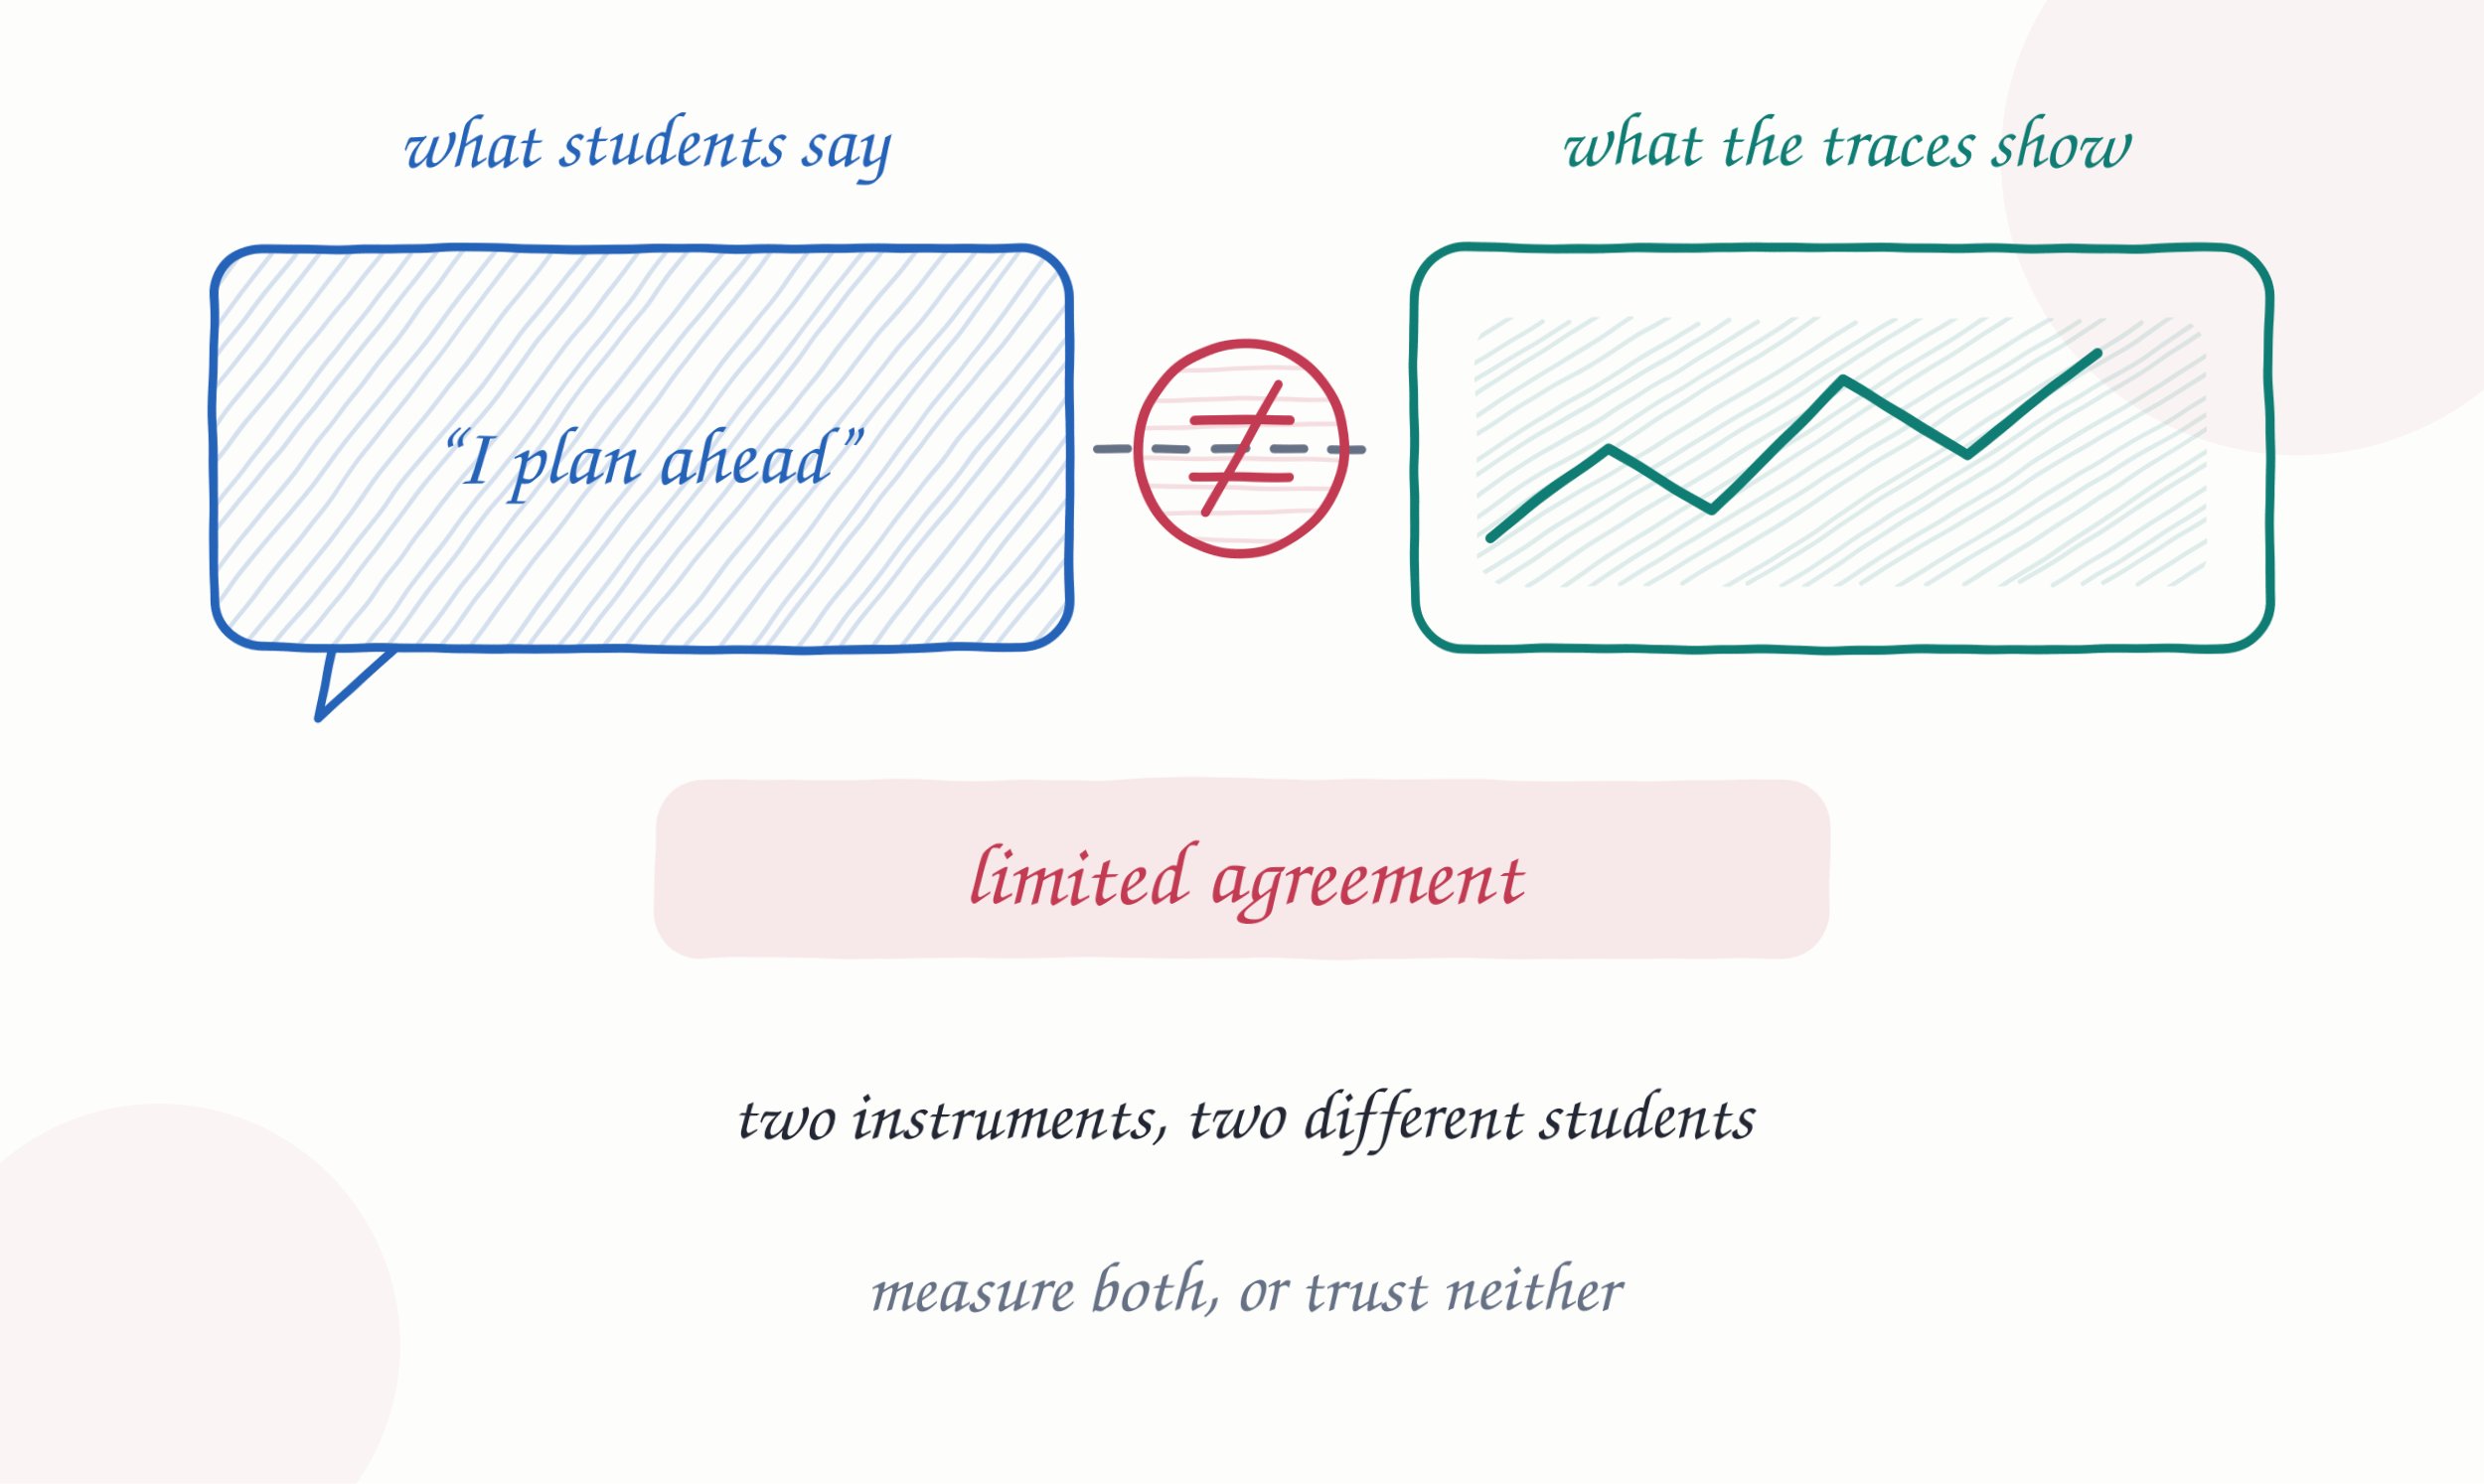
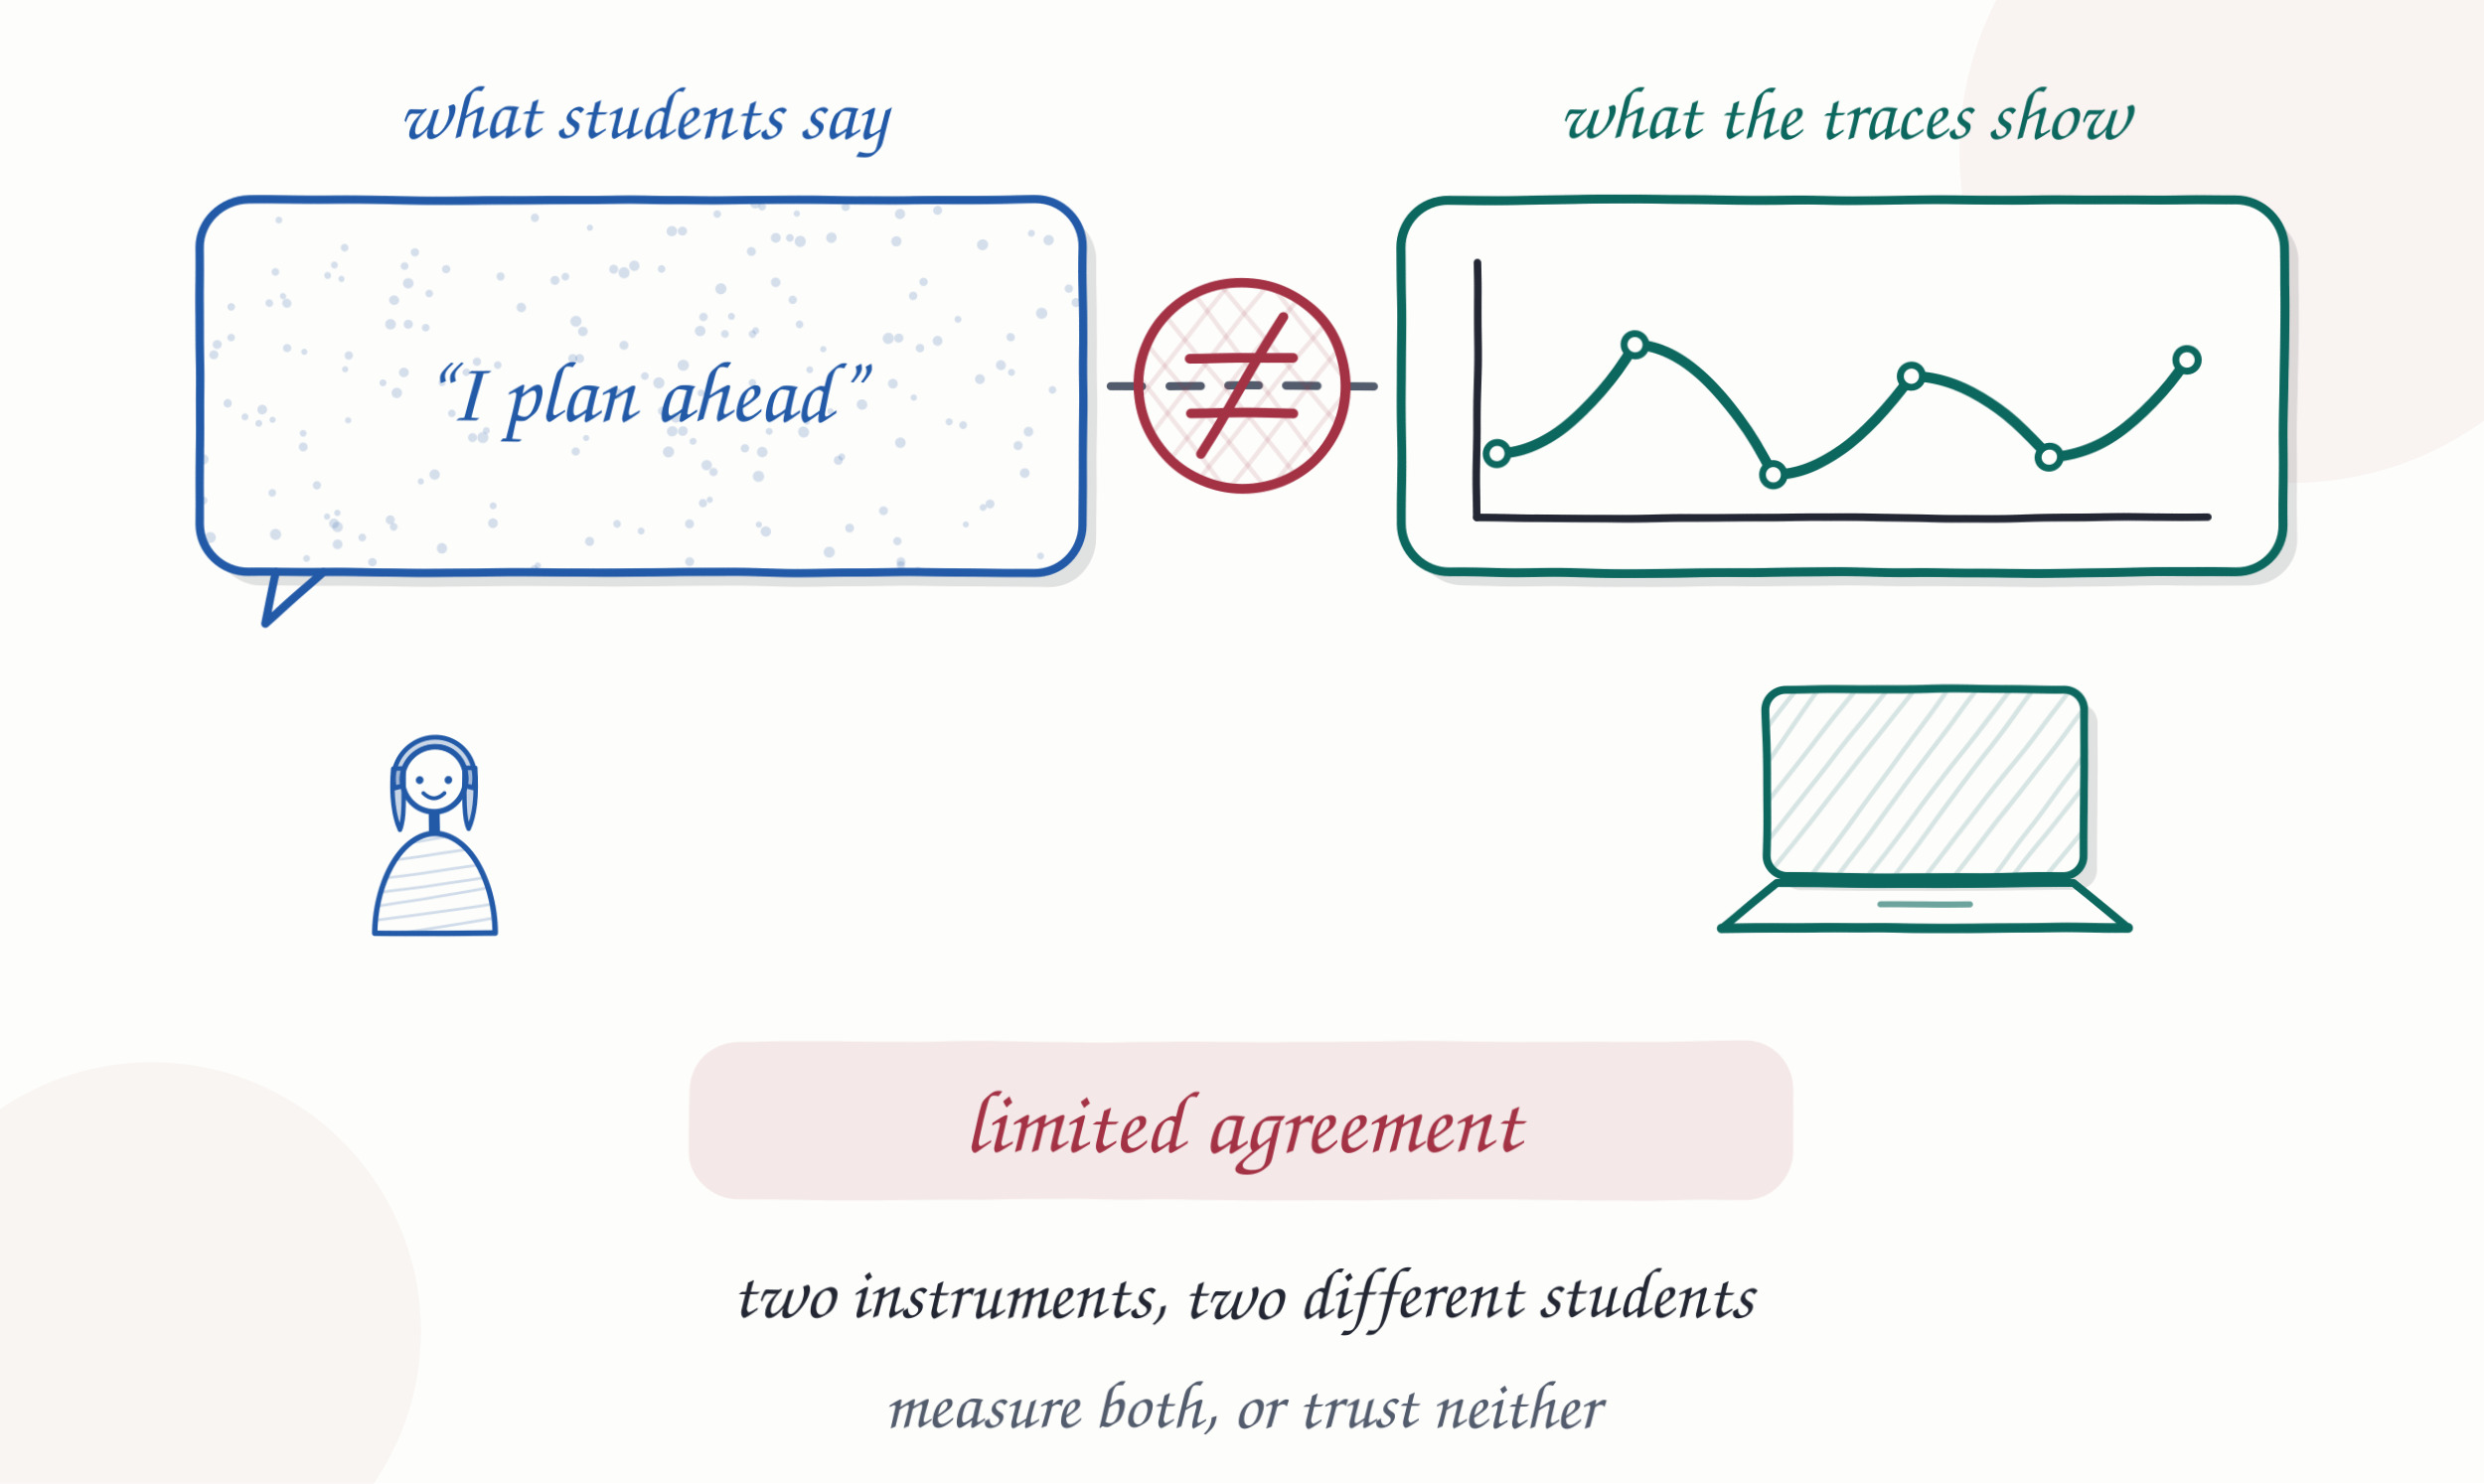
- <svg xmlns="http://www.w3.org/2000/svg" class="wb" viewBox="0 0 720 430" role="img" aria-label="Do self-reports and trace data agree about self-regulated learning?">
+ <svg xmlns="http://www.w3.org/2000/svg" class="wb" viewBox="0 0 720 430" role="img" aria-label="What students say about their own self-regulated learning and what their trace data shows agree only weakly.">
  <defs>
-     <filter id="r11" x="-10%" y="-10%" width="120%" height="120%">
-       <feTurbulence type="fractalNoise" baseFrequency="0.024" numOctaves="3" seed="11" result="n" />
-       <feDisplacementMap in="SourceGraphic" in2="n" scale="2.2" xChannelSelector="R" yChannelSelector="G" />
+     <filter id="rf171" x="-8%" y="-8%" width="116%" height="116%">
+       <feTurbulence type="fractalNoise" baseFrequency="0.018" numOctaves="3" seed="171" result="n" />
+       <feDisplacementMap in="SourceGraphic" in2="n" scale="1.4" xChannelSelector="R" yChannelSelector="G" />
    </filter>
-     <filter id="soft11" x="-20%" y="-20%" width="140%" height="140%">
-       <feGaussianBlur stdDeviation="5" />
-     </filter>
-     <marker id="ah11_667185" viewBox="0 0 12 12" refX="9" refY="6" markerWidth="6.5" markerHeight="6.5" orient="auto-start-reverse">
-       <path d="M1.5 1.5 L10 6 L1.5 10.5" fill="none" stroke="#667185" stroke-width="2" stroke-linecap="round" stroke-linejoin="round" />
-     </marker>
-     <marker id="ah11_232733" viewBox="0 0 12 12" refX="9" refY="6" markerWidth="6.5" markerHeight="6.5" orient="auto-start-reverse">
+     <marker id="ar171_232733" viewBox="0 0 12 12" refX="9" refY="6" markerWidth="6.5" markerHeight="6.5" orient="auto-start-reverse">
      <path d="M1.5 1.5 L10 6 L1.5 10.5" fill="none" stroke="#232733" stroke-width="2" stroke-linecap="round" stroke-linejoin="round" />
    </marker>
-     <marker id="ah11_2563b8" viewBox="0 0 12 12" refX="9" refY="6" markerWidth="6.5" markerHeight="6.5" orient="auto-start-reverse">
-       <path d="M1.5 1.5 L10 6 L1.5 10.5" fill="none" stroke="#2563b8" stroke-width="2" stroke-linecap="round" stroke-linejoin="round" />
-     </marker>
-     <marker id="ah11_6b4fbb" viewBox="0 0 12 12" refX="9" refY="6" markerWidth="6.5" markerHeight="6.5" orient="auto-start-reverse">
-       <path d="M1.5 1.5 L10 6 L1.5 10.5" fill="none" stroke="#6b4fbb" stroke-width="2" stroke-linecap="round" stroke-linejoin="round" />
-     </marker>
-     <marker id="ah11_1b8056" viewBox="0 0 12 12" refX="9" refY="6" markerWidth="6.5" markerHeight="6.5" orient="auto-start-reverse">
-       <path d="M1.5 1.5 L10 6 L1.5 10.5" fill="none" stroke="#1b8056" stroke-width="2" stroke-linecap="round" stroke-linejoin="round" />
-     </marker>
-     <marker id="ah11_0f7d73" viewBox="0 0 12 12" refX="9" refY="6" markerWidth="6.5" markerHeight="6.5" orient="auto-start-reverse">
-       <path d="M1.5 1.5 L10 6 L1.5 10.5" fill="none" stroke="#0f7d73" stroke-width="2" stroke-linecap="round" stroke-linejoin="round" />
-     </marker>
-     <marker id="ah11_c23b52" viewBox="0 0 12 12" refX="9" refY="6" markerWidth="6.5" markerHeight="6.5" orient="auto-start-reverse">
-       <path d="M1.5 1.5 L10 6 L1.5 10.5" fill="none" stroke="#c23b52" stroke-width="2" stroke-linecap="round" stroke-linejoin="round" />
-     </marker>
-     <marker id="ah11_946915" viewBox="0 0 12 12" refX="9" refY="6" markerWidth="6.5" markerHeight="6.5" orient="auto-start-reverse">
-       <path d="M1.5 1.5 L10 6 L1.5 10.5" fill="none" stroke="#946915" stroke-width="2" stroke-linecap="round" stroke-linejoin="round" />
+     <marker id="ar171_6349ae" viewBox="0 0 12 12" refX="9" refY="6" markerWidth="6.5" markerHeight="6.5" orient="auto-start-reverse">
+       <path d="M1.5 1.5 L10 6 L1.5 10.5" fill="none" stroke="#6349ae" stroke-width="2" stroke-linecap="round" stroke-linejoin="round" />
+     </marker>
+     <marker id="ar171_225aa8" viewBox="0 0 12 12" refX="9" refY="6" markerWidth="6.5" markerHeight="6.5" orient="auto-start-reverse">
+       <path d="M1.5 1.5 L10 6 L1.5 10.5" fill="none" stroke="#225aa8" stroke-width="2" stroke-linecap="round" stroke-linejoin="round" />
+     </marker>
+     <marker id="ar171_0c675e" viewBox="0 0 12 12" refX="9" refY="6" markerWidth="6.5" markerHeight="6.5" orient="auto-start-reverse">
+       <path d="M1.5 1.5 L10 6 L1.5 10.5" fill="none" stroke="#0c675e" stroke-width="2" stroke-linecap="round" stroke-linejoin="round" />
+     </marker>
+     <marker id="ar171_166846" viewBox="0 0 12 12" refX="9" refY="6" markerWidth="6.5" markerHeight="6.5" orient="auto-start-reverse">
+       <path d="M1.5 1.5 L10 6 L1.5 10.5" fill="none" stroke="#166846" stroke-width="2" stroke-linecap="round" stroke-linejoin="round" />
+     </marker>
+     <marker id="ar171_785511" viewBox="0 0 12 12" refX="9" refY="6" markerWidth="6.5" markerHeight="6.5" orient="auto-start-reverse">
+       <path d="M1.5 1.5 L10 6 L1.5 10.5" fill="none" stroke="#785511" stroke-width="2" stroke-linecap="round" stroke-linejoin="round" />
+     </marker>
+     <marker id="ar171_a43245" viewBox="0 0 12 12" refX="9" refY="6" markerWidth="6.5" markerHeight="6.5" orient="auto-start-reverse">
+       <path d="M1.5 1.5 L10 6 L1.5 10.5" fill="none" stroke="#a43245" stroke-width="2" stroke-linecap="round" stroke-linejoin="round" />
+     </marker>
+     <marker id="ar171_535c6d" viewBox="0 0 12 12" refX="9" refY="6" markerWidth="6.5" markerHeight="6.5" orient="auto-start-reverse">
+       <path d="M1.5 1.5 L10 6 L1.5 10.5" fill="none" stroke="#535c6d" stroke-width="2" stroke-linecap="round" stroke-linejoin="round" />
    </marker>
  </defs>
  <rect width="720" height="430" fill="#fdfdfb" />
-   <circle cx="666" cy="46" r="86" fill="#c23b52" fill-opacity="0.05" />
-   <circle cx="46" cy="390" r="70" fill="#c23b52" fill-opacity="0.04" />
-   <g filter="url(#r11)">
-     <text x="186" y="48" text-anchor="middle" font-family="'Caveat','Bradley Hand',cursive" font-size="22" font-weight="600" fill="#2563b8">what students say</text>
-     <text x="534" y="48" text-anchor="middle" font-family="'Caveat','Bradley Hand',cursive" font-size="22" font-weight="600" fill="#0f7d73">what the traces show</text>
-     <clipPath id="c11_62_72">
-       <rect x="62" y="72" width="248" height="116" rx="14" />
+   <circle cx="664" cy="44" r="96" fill="#a43245" fill-opacity="0.05" />
+   <circle cx="44" cy="386" r="78" fill="#a43245" fill-opacity="0.04" />
+   <g filter="url(#rf171)">
+     <text x="186" y="40" text-anchor="middle" font-family="'Caveat','Bradley Hand',cursive" font-size="22" font-weight="600" fill="#225aa8">what students say</text>
+     <text x="534" y="40" text-anchor="middle" font-family="'Caveat','Bradley Hand',cursive" font-size="22" font-weight="600" fill="#0c675e">what the traces show</text>
+     <rect x="62" y="62" width="256" height="108" rx="14" fill="#232733" fill-opacity="0.13" />
+     <rect x="58" y="58" width="256" height="108" rx="14" fill="#fdfdfb" />
+     <clipPath id="st171_171_58_58">
+       <rect x="58" y="58" width="256" height="108" rx="14" />
    </clipPath>
-     <g clip-path="url(#c11_62_72)" stroke="#2563b8" stroke-width="1.3" stroke-opacity="0.18" stroke-linecap="round">
-       <path d="M-30.1 187.2 L63.2 71.7" fill="none" />
-       <path d="M-18.0 188.9 L72.0 71.3" fill="none" />
-       <path d="M-10.1 188.6 L79.2 73.2" fill="none" />
-       <path d="M-4.5 188.6 L85.9 73.6" fill="none" />
-       <path d="M4.1 189.3 L94.5 70.8" fill="none" />
-       <path d="M14.0 187.9 L101.9 72.3" fill="none" />
-       <path d="M20.8 186.6 L112.0 71.7" fill="none" />
-       <path d="M30.6 188.2 L119.1 73.6" fill="none" />
-       <path d="M35.6 188.3 L127.1 72.6" fill="none" />
-       <path d="M46.5 187.2 L134.2 73.1" fill="none" />
-       <path d="M51.8 189.3 L144.6 71.8" fill="none" />
-       <path d="M62.7 187.6 L152.0 70.6" fill="none" />
-       <path d="M71.2 187.5 L160.0 73.5" fill="none" />
-       <path d="M78.2 188.4 L170.7 72.2" fill="none" />
-       <path d="M85.7 188.3 L177.3 71.7" fill="none" />
-       <path d="M95.7 187.7 L186.5 71.5" fill="none" />
-       <path d="M105.0 188.1 L195.4 70.7" fill="none" />
-       <path d="M110.1 189.5 L201.2 70.7" fill="none" />
-       <path d="M120.0 187.5 L210.2 72.1" fill="none" />
-       <path d="M126.7 187.9 L217.7 72.7" fill="none" />
-       <path d="M136.2 187.2 L224.1 71.9" fill="none" />
-       <path d="M145.4 189.4 L234.0 73.2" fill="none" />
-       <path d="M152.9 186.9 L242.7 71.2" fill="none" />
-       <path d="M161.5 187.7 L251.3 71.3" fill="none" />
-       <path d="M166.9 187.9 L256.7 71.0" fill="none" />
-       <path d="M173.3 189.1 L264.8 73.0" fill="none" />
-       <path d="M181.5 187.1 L274.6 72.0" fill="none" />
-       <path d="M191.2 188.2 L282.0 73.4" fill="none" />
-       <path d="M198.6 187.6 L291.6 72.4" fill="none" />
-       <path d="M208.8 187.5 L297.2 70.8" fill="none" />
-       <path d="M217.0 188.8 L306.1 70.5" fill="none" />
-       <path d="M222.7 186.6 L312.9 71.0" fill="none" />
-       <path d="M231.2 187.3 L322.2 71.9" fill="none" />
-       <path d="M239.0 186.9 L329.7 72.0" fill="none" />
-       <path d="M243.9 186.7 L335.0 72.7" fill="none" />
-       <path d="M252.8 187.3 L343.3 71.9" fill="none" />
-       <path d="M260.4 188.5 L351.2 73.0" fill="none" />
-       <path d="M267.0 188.8 L356.2 71.8" fill="none" />
-       <path d="M275.2 186.7 L366.4 73.2" fill="none" />
-       <path d="M282.3 188.8 L373.3 72.1" fill="none" />
-       <path d="M288.2 188.4 L381.4 70.4" fill="none" />
-       <path d="M299.5 187.4 L388.6 71.9" fill="none" />
-       <path d="M306.1 189.1 L396.7 70.6" fill="none" />
-       <path d="M312.3 189.0 L402.0 71.8" fill="none" />
-       <path d="M322.1 189.2 L412.4 70.7" fill="none" />
-       <path d="M331.1 187.0 L418.9 72.1" fill="none" />
-       <path d="M338.1 188.1 L427.6 71.2" fill="none" />
-       <path d="M346.1 189.0 L435.2 72.1" fill="none" />
-       <path d="M351.8 189.3 L441.5 72.6" fill="none" />
-       <path d="M360.0 188.1 L449.7 72.9" fill="none" />
-       <path d="M370.6 187.3 L461.4 73.2" fill="none" />
-       <path d="M376.9 186.5 L468.9 72.5" fill="none" />
-       <path d="M384.2 188.0 L474.4 73.2" fill="none" />
-       <path d="M392.4 188.7 L483.8 71.1" fill="none" />
-       <path d="M399.7 187.9 L490.6 72.3" fill="none" />
+     <g clip-path="url(#st171_171_58_58)" fill="#225aa8" fill-opacity="0.18">
+       <circle cx="310" cy="84" r="1.2" />
+       <circle cx="272" cy="61" r="1.3" />
+       <circle cx="222" cy="154" r="1.5" />
+       <circle cx="123" cy="95" r="1.1" />
+       <circle cx="212" cy="92" r="1.0" />
+       <circle cx="126" cy="138" r="1.5" />
+       <circle cx="239" cy="166" r="1.0" />
+       <circle cx="171" cy="66" r="0.9" />
+       <circle cx="221" cy="60" r="1.1" />
+       <circle cx="78" cy="88" r="1.1" />
+       <circle cx="95" cy="80" r="1.0" />
+       <circle cx="244" cy="132" r="1.0" />
+       <circle cx="75" cy="123" r="1.0" />
+       <circle cx="192" cy="119" r="1.2" />
+       <circle cx="80" cy="79" r="1.1" />
+       <circle cx="210" cy="97" r="1.1" />
+       <circle cx="76" cy="119" r="1.4" />
+       <circle cx="275" cy="122" r="1.0" />
+       <circle cx="88" cy="130" r="1.3" />
+       <circle cx="203" cy="114" r="1.0" />
+       <circle cx="285" cy="71" r="1.6" />
+       <circle cx="220" cy="138" r="1.6" />
+       <circle cx="198" cy="106" r="1.6" />
+       <circle cx="204" cy="146" r="1.2" />
+       <circle cx="218" cy="73" r="1.3" />
+       <circle cx="181" cy="100" r="1.3" />
+       <circle cx="200" cy="163" r="1.3" />
+       <circle cx="101" cy="103" r="1.2" />
+       <circle cx="82" cy="86" r="0.9" />
+       <circle cx="140" cy="127" r="1.6" />
+       <circle cx="170" cy="127" r="0.9" />
+       <circle cx="305" cy="113" r="1.1" />
+       <circle cx="67" cy="98" r="1.1" />
+       <circle cx="81" cy="64" r="1.0" />
+       <circle cx="218" cy="111" r="1.1" />
+       <circle cx="137" cy="127" r="1.3" />
+       <circle cx="218" cy="97" r="1.1" />
+       <circle cx="268" cy="82" r="1.2" />
+       <circle cx="169" cy="96" r="1.4" />
+       <circle cx="80" cy="155" r="1.6" />
+       <circle cx="260" cy="157" r="1.2" />
+       <circle cx="234" cy="122" r="0.9" />
+       <circle cx="141" cy="125" r="1.0" />
+       <circle cx="203" cy="96" r="1.5" />
+       <circle cx="260" cy="70" r="1.5" />
+       <circle cx="187" cy="109" r="1.1" />
+       <circle cx="100" cy="107" r="0.9" />
+       <circle cx="299" cy="68" r="1.0" />
+       <circle cx="232" cy="94" r="1.1" />
+       <circle cx="192" cy="78" r="1.1" />
+       <circle cx="98" cy="149" r="0.9" />
+       <circle cx="59" cy="133" r="1.5" />
+       <circle cx="279" cy="123" r="1.1" />
+       <circle cx="293" cy="98" r="1.2" />
+       <circle cx="241" cy="69" r="1.5" />
+       <circle cx="250" cy="117" r="1.5" />
+       <circle cx="196" cy="121" r="1.5" />
+       <circle cx="118" cy="94" r="1.3" />
+       <circle cx="138" cy="105" r="1.2" />
+       <circle cx="167" cy="131" r="1.2" />
+       <circle cx="261" cy="128" r="1.5" />
+       <circle cx="178" cy="78" r="1.3" />
+       <circle cx="79" cy="122" r="0.9" />
+       <circle cx="313" cy="159" r="1.6" />
+       <circle cx="219" cy="96" r="1.0" />
+       <circle cx="100" cy="72" r="1.1" />
+       <circle cx="304" cy="70" r="1.5" />
+       <circle cx="89" cy="162" r="1.0" />
+       <circle cx="287" cy="146" r="1.3" />
+       <circle cx="151" cy="89" r="1.4" />
+       <circle cx="246" cy="153" r="1.3" />
+       <circle cx="117" cy="108" r="1.4" />
+       <circle cx="83" cy="88" r="1.3" />
+       <circle cx="284" cy="110" r="1.4" />
+       <circle cx="122" cy="140" r="0.9" />
+       <circle cx="99" cy="81" r="0.9" />
+       <circle cx="131" cy="120" r="1.1" />
+       <circle cx="88" cy="126" r="1.0" />
+       <circle cx="207" cy="137" r="1.2" />
+       <circle cx="67" cy="89" r="1.1" />
+       <circle cx="220" cy="152" r="0.9" />
+       <circle cx="272" cy="99" r="1.4" />
+       <circle cx="205" cy="135" r="1.5" />
+       <circle cx="114" cy="87" r="1.4" />
+       <circle cx="184" cy="77" r="1.5" />
+       <circle cx="243" cy="133" r="1.3" />
+       <circle cx="186" cy="154" r="1.0" />
+       <circle cx="200" cy="152" r="1.3" />
+       <circle cx="83" cy="101" r="1.2" />
+       <circle cx="191" cy="111" r="1.6" />
+       <circle cx="297" cy="137" r="1.4" />
+       <circle cx="267" cy="101" r="1.2" />
+       <circle cx="204" cy="92" r="1.2" />
+       <circle cx="61" cy="156" r="1.6" />
+       <circle cx="258" cy="98" r="1.6" />
+       <circle cx="265" cy="115" r="0.9" />
+       <circle cx="290" cy="106" r="1.4" />
+       <circle cx="63" cy="100" r="1.3" />
+       <circle cx="256" cy="148" r="1.3" />
+       <circle cx="164" cy="80" r="1.1" />
+       <circle cx="295" cy="129" r="1.3" />
+       <circle cx="92" cy="141" r="1.2" />
+       <circle cx="241" cy="119" r="0.9" />
+       <circle cx="232" cy="70" r="1.6" />
+       <circle cx="223" cy="125" r="1.0" />
+       <circle cx="129" cy="78" r="1.2" />
+       <circle cx="111" cy="111" r="1.0" />
+       <circle cx="195" cy="125" r="1.5" />
+       <circle cx="280" cy="152" r="0.9" />
+       <circle cx="231" cy="62" r="0.9" />
+       <circle cx="135" cy="108" r="1.1" />
+       <circle cx="265" cy="86" r="1.2" />
+       <circle cx="113" cy="94" r="1.5" />
+       <circle cx="233" cy="125" r="1.6" />
+       <circle cx="266" cy="166" r="1.5" />
+       <circle cx="143" cy="152" r="1.4" />
+       <circle cx="201" cy="128" r="1.0" />
+       <circle cx="117" cy="77" r="1.1" />
+       <circle cx="144" cy="106" r="1.1" />
+       <circle cx="166" cy="104" r="1.3" />
+       <circle cx="198" cy="125" r="1.4" />
+       <circle cx="208" cy="62" r="1.1" />
+       <circle cx="156" cy="164" r="0.9" />
+       <circle cx="261" cy="164" r="1.2" />
+       <circle cx="171" cy="157" r="1.3" />
+       <circle cx="168" cy="104" r="1.3" />
+       <circle cx="278" cy="93" r="1.0" />
+       <circle cx="66" cy="117" r="1.2" />
+       <circle cx="221" cy="131" r="1.5" />
+       <circle cx="143" cy="147" r="1.0" />
+       <circle cx="115" cy="114" r="1.5" />
+       <circle cx="261" cy="98" r="1.3" />
+       <circle cx="179" cy="152" r="1.1" />
+       <circle cx="298" cy="125" r="1.4" />
+       <circle cx="161" cy="81" r="1.3" />
+       <circle cx="240" cy="160" r="1.6" />
+       <circle cx="145" cy="80" r="1.2" />
+       <circle cx="230" cy="87" r="1.2" />
+       <circle cx="209" cy="84" r="1.6" />
+       <circle cx="219" cy="59" r="1.5" />
+       <circle cx="181" cy="79" r="1.6" />
+       <circle cx="113" cy="151" r="1.3" />
+       <circle cx="206" cy="145" r="0.9" />
+       <circle cx="198" cy="67" r="1.3" />
+       <circle cx="101" cy="122" r="0.9" />
+       <circle cx="105" cy="156" r="1.1" />
+       <circle cx="98" cy="158" r="1.4" />
+       <circle cx="179" cy="114" r="1.5" />
+       <circle cx="293" cy="108" r="1.0" />
+       <circle cx="261" cy="163" r="1.3" />
+       <circle cx="225" cy="69" r="1.4" />
+       <circle cx="62" cy="103" r="1.3" />
+       <circle cx="97" cy="77" r="1.0" />
+       <circle cx="155" cy="63" r="1.2" />
+       <circle cx="302" cy="91" r="1.6" />
+       <circle cx="285" cy="147" r="1.0" />
+       <circle cx="167" cy="93" r="1.6" />
+       <circle cx="108" cy="163" r="1.2" />
+       <circle cx="245" cy="60" r="1.2" />
+       <circle cx="302" cy="161" r="1.0" />
+       <circle cx="124" cy="85" r="1.1" />
+       <circle cx="120" cy="73" r="1.2" />
+       <circle cx="59" cy="145" r="1.2" />
+       <circle cx="95" cy="150" r="0.9" />
+       <circle cx="235" cy="107" r="1.0" />
+       <circle cx="229" cy="69" r="1.1" />
+       <circle cx="114" cy="153" r="1.1" />
+       <circle cx="128" cy="111" r="1.0" />
+       <circle cx="225" cy="82" r="1.4" />
+       <circle cx="118" cy="82" r="1.5" />
+       <circle cx="79" cy="143" r="1.1" />
+       <circle cx="194" cy="131" r="1.6" />
+       <circle cx="239" cy="101" r="0.9" />
+       <circle cx="88" cy="102" r="0.9" />
+       <circle cx="128" cy="159" r="1.5" />
+       <circle cx="216" cy="130" r="1.2" />
+       <circle cx="71" cy="121" r="1.0" />
+       <circle cx="155" cy="165" r="1.1" />
+       <circle cx="259" cy="111" r="1.4" />
+       <circle cx="98" cy="153" r="1.5" />
+       <circle cx="97" cy="152" r="1.4" />
+       <circle cx="312" cy="88" r="1.3" />
+       <circle cx="261" cy="62" r="1.5" />
+       <circle cx="195" cy="67" r="1.5" />
    </g>
-     <rect x="62" y="72" width="248" height="116" rx="14" fill="none" stroke="#2563b8" stroke-width="2.6" />
-     <path d="M96 188 l-4 20 l22 -20" fill="none" stroke="#2563b8" stroke-width="2.4" stroke-linecap="round" stroke-linejoin="round" />
-     <text x="186" y="140" text-anchor="middle" font-family="'Caveat','Bradley Hand',cursive" font-size="24" font-weight="600" fill="#2563b8">“I plan ahead”</text>
-     <rect x="410" y="72" width="248" height="116" rx="14" fill="none" stroke="#0f7d73" stroke-width="2.6" />
-     <clipPath id="c11_428_92">
-       <rect x="428" y="92" width="212" height="78" rx="10" />
+     <rect x="58" y="58" width="256" height="108" rx="14" fill="none" stroke="#225aa8" stroke-width="2.4" />
+     <path d="M80 166 l-3 15 l17 -15" fill="none" stroke="#225aa8" stroke-width="2.4" stroke-linecap="round" stroke-linejoin="round" />
+     <text x="186" y="122" text-anchor="middle" font-family="'Caveat','Bradley Hand',cursive" font-size="25" font-weight="600" fill="#225aa8">“I plan ahead”</text>
+     <path d="M126.0 231.0 L126.0 245.2" fill="none" stroke="#225aa8" stroke-width="3.224" stroke-linecap="round" stroke-linejoin="round" />
+     <clipPath id="tor171_179_126_226">
+       <path d="M108.6 270.6 C108.6 254.5 116.7 241.5 126.0 241.5 C135.3 241.5 143.4 254.5 143.4 270.6 Z" />
    </clipPath>
-     <g clip-path="url(#c11_428_92)" stroke="#0f7d73" stroke-width="1.3" stroke-opacity="0.13" stroke-linecap="round">
-       <path d="M301.7 169.2 L429.2 91.7" fill="none" />
-       <path d="M314.8 170.9 L439.0 91.3" fill="none" />
-       <path d="M323.7 170.6 L447.2 93.2" fill="none" />
-       <path d="M330.3 170.6 L454.9 93.6" fill="none" />
-       <path d="M339.9 171.3 L464.5 90.8" fill="none" />
-       <path d="M350.8 169.9 L472.9 92.3" fill="none" />
-       <path d="M358.7 168.6 L484.0 91.7" fill="none" />
-       <path d="M369.4 170.2 L492.1 93.6" fill="none" />
-       <path d="M375.4 170.3 L501.1 92.6" fill="none" />
-       <path d="M387.3 169.2 L509.2 93.1" fill="none" />
-       <path d="M393.6 171.3 L520.6 91.8" fill="none" />
-       <path d="M405.5 169.6 L529.0 90.6" fill="none" />
-       <path d="M415.0 169.5 L538.0 93.5" fill="none" />
-       <path d="M423.0 170.4 L549.7 92.2" fill="none" />
-       <path d="M431.5 170.3 L557.3 91.7" fill="none" />
-       <path d="M442.5 169.7 L567.5 91.5" fill="none" />
-       <path d="M452.8 170.1 L577.4 90.7" fill="none" />
-       <path d="M458.9 171.5 L584.2 90.7" fill="none" />
-       <path d="M469.8 169.5 L594.2 92.1" fill="none" />
-       <path d="M477.5 169.9 L602.7 92.7" fill="none" />
-       <path d="M488.0 169.2 L610.1 91.9" fill="none" />
-       <path d="M498.2 171.4 L621.0 93.2" fill="none" />
-       <path d="M506.7 168.9 L630.7 91.2" fill="none" />
-       <path d="M516.3 169.7 L640.3 91.3" fill="none" />
-       <path d="M522.7 169.9 L646.7 91.0" fill="none" />
-       <path d="M530.1 171.1 L655.8 93.0" fill="none" />
-       <path d="M539.3 169.1 L666.6 92.0" fill="none" />
-       <path d="M550.0 170.2 L675.0 93.4" fill="none" />
-       <path d="M558.4 169.6 L685.6 92.4" fill="none" />
-       <path d="M569.6 169.5 L692.2 90.8" fill="none" />
-       <path d="M578.8 170.8 L702.1 90.5" fill="none" />
-       <path d="M585.5 168.6 L709.9 91.0" fill="none" />
-       <path d="M595.0 169.3 L720.2 91.9" fill="none" />
-       <path d="M603.8 168.9 L728.7 92.0" fill="none" />
-       <path d="M609.7 168.7 L735.0 92.7" fill="none" />
-       <path d="M619.6 169.3 L744.3 91.9" fill="none" />
-       <path d="M628.2 170.5 L753.2 93.0" fill="none" />
-       <path d="M635.8 170.8 L759.2 91.8" fill="none" />
-       <path d="M645.0 168.7 L770.4 93.2" fill="none" />
-       <path d="M653.1 170.8 L778.3 92.1" fill="none" />
-       <path d="M660.1 170.4 L787.4 90.4" fill="none" />
-       <path d="M672.3 169.4 L795.6 91.9" fill="none" />
-       <path d="M679.9 171.1 L804.7 90.6" fill="none" />
-       <path d="M687.1 171.0 L811.0 91.8" fill="none" />
-       <path d="M697.9 171.2 L822.4 90.7" fill="none" />
-       <path d="M707.9 169.0 L829.9 92.1" fill="none" />
-       <path d="M715.9 170.1 L839.6 91.2" fill="none" />
-       <path d="M724.9 171.0 L848.2 92.1" fill="none" />
-       <path d="M731.6 171.3 L855.5 92.6" fill="none" />
-       <path d="M740.8 170.1 L864.7 92.9" fill="none" />
-       <path d="M752.4 169.3 L877.4 93.2" fill="none" />
-       <path d="M759.7 168.5 L885.9 92.5" fill="none" />
+     <path d="M108.6 270.6 C108.6 254.5 116.7 241.5 126.0 241.5 C135.3 241.5 143.4 254.5 143.4 270.6 Z" fill="#fdfdfb" />
+     <g clip-path="url(#tor171_179_126_226)" stroke="#225aa8" stroke-width="0.8" stroke-opacity=".2" stroke-linecap="round">
+       <path d="M107 242 L145 236" fill="none" />
+       <path d="M107 246 L145 240" fill="none" />
+       <path d="M107 250 L145 245" fill="none" />
+       <path d="M107 255 L145 250" fill="none" />
+       <path d="M107 259 L145 254" fill="none" />
+       <path d="M107 263 L145 257" fill="none" />
+       <path d="M107 267 L145 262" fill="none" />
+       <path d="M107 272 L145 266" fill="none" />
    </g>
-     <path d="M432 156 l34 -26 l30 18 l38 -38 l36 22 l38 -30" fill="none" stroke="#0f7d73" stroke-width="3.0" stroke-linecap="round" stroke-linejoin="round" />
-     <path d="M318 130 L400 130" fill="none" stroke="#667185" stroke-width="2.4" stroke-linecap="round" stroke-linejoin="round" stroke-dasharray="9 8" />
-     <clipPath id="cc11_360_130">
-       <circle cx="360" cy="130" r="30" />
+     <path d="M108.6 270.6 C108.6 254.5 116.7 241.5 126.0 241.5 C135.3 241.5 143.4 254.5 143.4 270.6 Z" fill="none" stroke="#225aa8" stroke-width="1.6" stroke-linejoin="round" />
+     <circle cx="126" cy="226" r="9.3" fill="#fdfdfb" stroke="#225aa8" stroke-width="1.6" />
+     <path d="M114.4 228.5 A11.9 11.9 0 1 1 137.6 228.5 L135.1 227.9 A9.3 9.3 0 1 0 116.9 227.9 Z" fill="#225aa8" fill-opacity=".24" stroke="#225aa8" stroke-width="1.4" stroke-linejoin="round" />
+     <path d="M114.0 222.9 C113.4 231.0 114.2 236.5 116.0 240.3 C117.3 237.2 117.1 231.6 117.1 222.9 Z" fill="#225aa8" fill-opacity=".24" stroke="#225aa8" stroke-width="1.3" stroke-linejoin="round" />
+     <path d="M138.0 222.9 C138.6 231.0 137.8 236.5 136.0 240.3 C134.7 237.2 134.9 231.6 134.9 222.9 Z" fill="#225aa8" fill-opacity=".24" stroke="#225aa8" stroke-width="1.3" stroke-linejoin="round" />
+     <circle cx="121.8" cy="226.3" r="1.12" fill="#225aa8" />
+     <circle cx="130.2" cy="226.3" r="1.12" fill="#225aa8" />
+     <path d="M122.9 230.0 q3.1 2.9 6.2 0" fill="none" stroke="#225aa8" stroke-width="1.116" stroke-linecap="round" stroke-linejoin="round" />
+     <rect x="410" y="62" width="256" height="108" rx="14" fill="#232733" fill-opacity="0.13" />
+     <rect x="406" y="58" width="256" height="108" rx="14" fill="#fdfdfb" />
+     <rect x="406" y="58" width="256" height="108" rx="14" fill="none" stroke="#0c675e" stroke-width="2.6" />
+     <path d="M428 150 L640 150" fill="none" stroke="#232733" stroke-width="2.2" stroke-linecap="round" stroke-linejoin="round" />
+     <path d="M428 150 L428 76" fill="none" stroke="#232733" stroke-width="2.2" stroke-linecap="round" stroke-linejoin="round" />
+     <path d="M434.0 131.4 Q454.0 131.4 474.0 100.4 Q494.0 100.4 514.0 137.6 Q534.0 137.6 554.0 109.1 Q574.0 109.1 594.0 132.6 Q614.0 132.6 634.0 104.1" fill="none" stroke="#0c675e" stroke-width="3.0" stroke-linecap="round" stroke-linejoin="round" />
+     <circle cx="434.0" cy="131.4" r="3.2" fill="#fdfdfb" stroke="#0c675e" stroke-width="2" />
+     <circle cx="474.0" cy="100.4" r="3.2" fill="#fdfdfb" stroke="#0c675e" stroke-width="2" />
+     <circle cx="514.0" cy="137.6" r="3.2" fill="#fdfdfb" stroke="#0c675e" stroke-width="2" />
+     <circle cx="554.0" cy="109.1" r="3.2" fill="#fdfdfb" stroke="#0c675e" stroke-width="2" />
+     <circle cx="594.0" cy="132.6" r="3.2" fill="#fdfdfb" stroke="#0c675e" stroke-width="2" />
+     <circle cx="634.0" cy="104.1" r="3.2" fill="#fdfdfb" stroke="#0c675e" stroke-width="2" />
+     <rect x="516" y="204" width="92" height="54" rx="6" fill="#232733" fill-opacity="0.13" />
+     <rect x="512" y="200" width="92" height="54" rx="6" fill="#fdfdfb" />
+     <clipPath id="h171_175_512_200">
+       <rect x="512" y="200" width="92" height="54" rx="6" />
    </clipPath>
-     <g clip-path="url(#cc11_360_130)" stroke="#c23b52" stroke-width="1.3" stroke-opacity="0.16" stroke-linecap="round">
-       <path d="M359.3 100.0 L359.3 98.7" fill="none" />
-       <path d="M339.8 107.8 L380.2 106.9" fill="none" />
-       <path d="M332.9 116.2 L386.1 116.1" fill="none" />
-       <path d="M329.6 124.2 L388.4 122.9" fill="none" />
-       <path d="M330.6 132.6 L390.4 133.0" fill="none" />
-       <path d="M331.4 140.6 L387.5 141.5" fill="none" />
-       <path d="M336.4 148.3 L383.9 147.8" fill="none" />
-       <path d="M345.3 155.6 L376.6 156.8" fill="none" />
+     <g clip-path="url(#h171_175_512_200)" stroke="#0c675e" stroke-width="1.3" stroke-opacity="0.16" stroke-linecap="round">
+       <path d="M470 255 L511 201" fill="none" />
+       <path d="M479 253 L521 200" fill="none" />
+       <path d="M488 255 L528 199" fill="none" />
+       <path d="M495 254 L539 199" fill="none" />
+       <path d="M504 254 L548 199" fill="none" />
+       <path d="M513 253 L555 200" fill="none" />
+       <path d="M524 255 L564 201" fill="none" />
+       <path d="M533 253 L573 200" fill="none" />
+       <path d="M541 254 L582 201" fill="none" />
+       <path d="M548 255 L590 199" fill="none" />
+       <path d="M557 255 L600 200" fill="none" />
+       <path d="M567 253 L609 199" fill="none" />
+       <path d="M577 255 L618 200" fill="none" />
+       <path d="M584 253 L627 199" fill="none" />
+       <path d="M593 254 L636 201" fill="none" />
+       <path d="M603 254 L647 201" fill="none" />
+       <path d="M612 255 L654 199" fill="none" />
+       <path d="M624 255 L666 201" fill="none" />
+       <path d="M632 253 L673 200" fill="none" />
+       <path d="M640 255 L680 200" fill="none" />
    </g>
-     <circle cx="360" cy="130" r="30" fill="none" stroke="#c23b52" stroke-width="2.8" />
-     <path d="M346 122 h28 M346 138 h28 M350 148 l20 -36" fill="none" stroke="#c23b52" stroke-width="2.6" stroke-linecap="round" stroke-linejoin="round" />
-     <rect x="190" y="226" width="340" height="52" rx="14" fill="#c23b52" fill-opacity="0.1" />
-     <text x="360" y="262" text-anchor="middle" font-family="'Caveat','Bradley Hand',cursive" font-size="26" font-weight="600" fill="#c23b52">limited agreement</text>
-     <text x="360" y="330" text-anchor="middle" font-family="'Caveat','Bradley Hand',cursive" font-size="21" font-weight="600" fill="#232733">two instruments, two different students</text>
-     <text x="360" y="380" text-anchor="middle" font-family="'Caveat','Bradley Hand',cursive" font-size="21" font-weight="600" fill="#667185">measure both, or trust neither</text>
+     <rect x="512" y="200" width="92" height="54" rx="6" fill="none" stroke="#0c675e" stroke-width="2.3" />
+     <path d="M499 269 L515 256 L601 256 L617 269 Z" fill="none" stroke="#0c675e" stroke-width="2.3" stroke-linecap="round" stroke-linejoin="round" />
+     <path d="M499 269 L617 269" fill="none" stroke="#0c675e" stroke-width="2.8" stroke-linecap="round" stroke-linejoin="round" />
+     <path d="M545 262 L571 262" fill="none" stroke="#0c675e" stroke-width="1.8" stroke-linecap="round" stroke-linejoin="round" stroke-opacity="0.6" />
+     <path d="M322 112 L398 112" fill="none" stroke="#535c6d" stroke-width="2.4" stroke-linecap="round" stroke-linejoin="round" stroke-dasharray="9 8" />
+     <clipPath id="hc171_171_360_112">
+       <circle cx="360" cy="112" r="30" />
+     </clipPath>
+     <g clip-path="url(#hc171_171_360_112)" stroke="#a43245" stroke-width="1.3" stroke-opacity="0.115" stroke-linecap="round">
+       <path d="M283 143 L330 83" fill="none" />
+       <path d="M297 143 L342 83" fill="none" />
+       <path d="M310 141 L356 83" fill="none" />
+       <path d="M321 142 L368 82" fill="none" />
+       <path d="M333 141 L380 82" fill="none" />
+       <path d="M346 141 L393 83" fill="none" />
+       <path d="M357 141 L403 82" fill="none" />
+       <path d="M368 142 L415 82" fill="none" />
+       <path d="M381 142 L426 81" fill="none" />
+       <path d="M391 142 L438 83" fill="none" />
+       <path d="M405 143 L451 83" fill="none" />
+       <path d="M418 143 L463 81" fill="none" />
+       <path d="M430 142 L476 83" fill="none" />
+       <path d="M284 141 L236 82" fill="none" />
+       <path d="M296 141 L249 83" fill="none" />
+       <path d="M307 142 L261 81" fill="none" />
+       <path d="M318 143 L272 82" fill="none" />
+       <path d="M332 141 L284 82" fill="none" />
+       <path d="M343 142 L296 82" fill="none" />
+       <path d="M355 142 L309 81" fill="none" />
+       <path d="M367 142 L319 83" fill="none" />
+       <path d="M378 141 L331 83" fill="none" />
+       <path d="M389 143 L343 81" fill="none" />
+       <path d="M403 141 L354 83" fill="none" />
+       <path d="M416 143 L367 81" fill="none" />
+       <path d="M428 142 L380 83" fill="none" />
+     </g>
+     <circle cx="360" cy="112" r="30" fill="none" stroke="#a43245" stroke-width="2.8" />
+     <path d="M345 104 h30 M345 120 h30 M348 132 l24 -40" fill="none" stroke="#a43245" stroke-width="2.8" stroke-linecap="round" stroke-linejoin="round" />
+     <rect x="200.0" y="302" width="320" height="46" rx="14" fill="#a43245" fill-opacity="0.1" />
+     <text x="360" y="334" text-anchor="middle" font-family="'Caveat','Bradley Hand',cursive" font-size="26" font-weight="600" fill="#a43245">limited agreement</text>
+     <text x="360" y="382" text-anchor="middle" font-family="'Caveat','Bradley Hand',cursive" font-size="21" font-weight="600" fill="#232733">two instruments, two different students</text>
+     <text x="360" y="414" text-anchor="middle" font-family="'Caveat','Bradley Hand',cursive" font-size="20" font-weight="600" fill="#535c6d">measure both, or trust neither</text>
  </g>
</svg>
